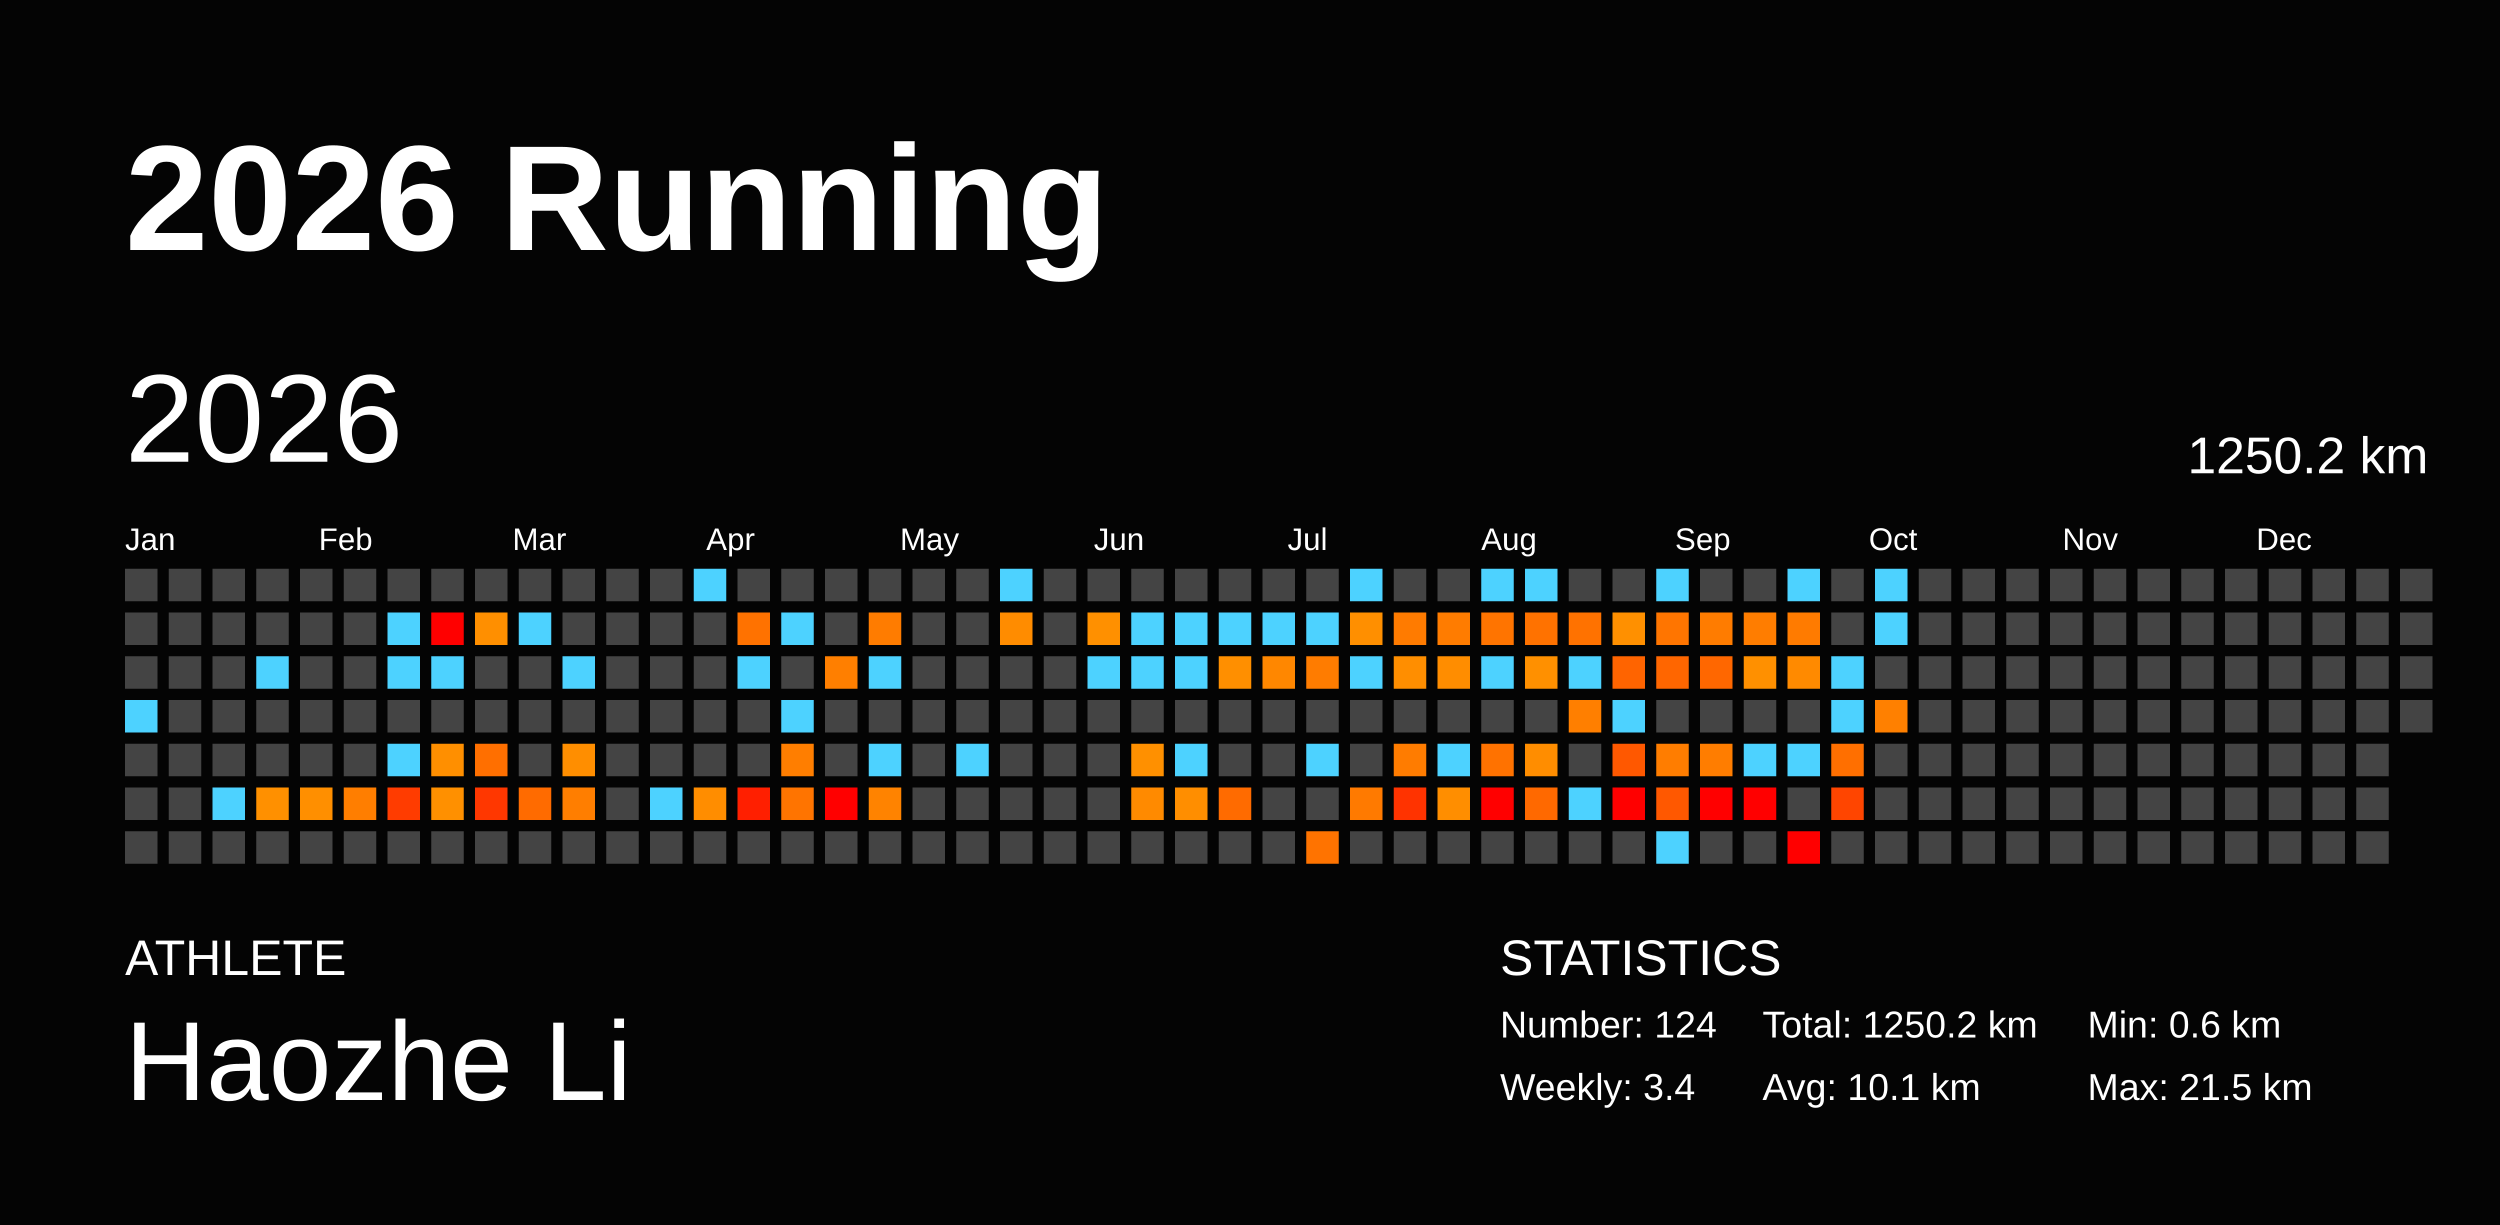
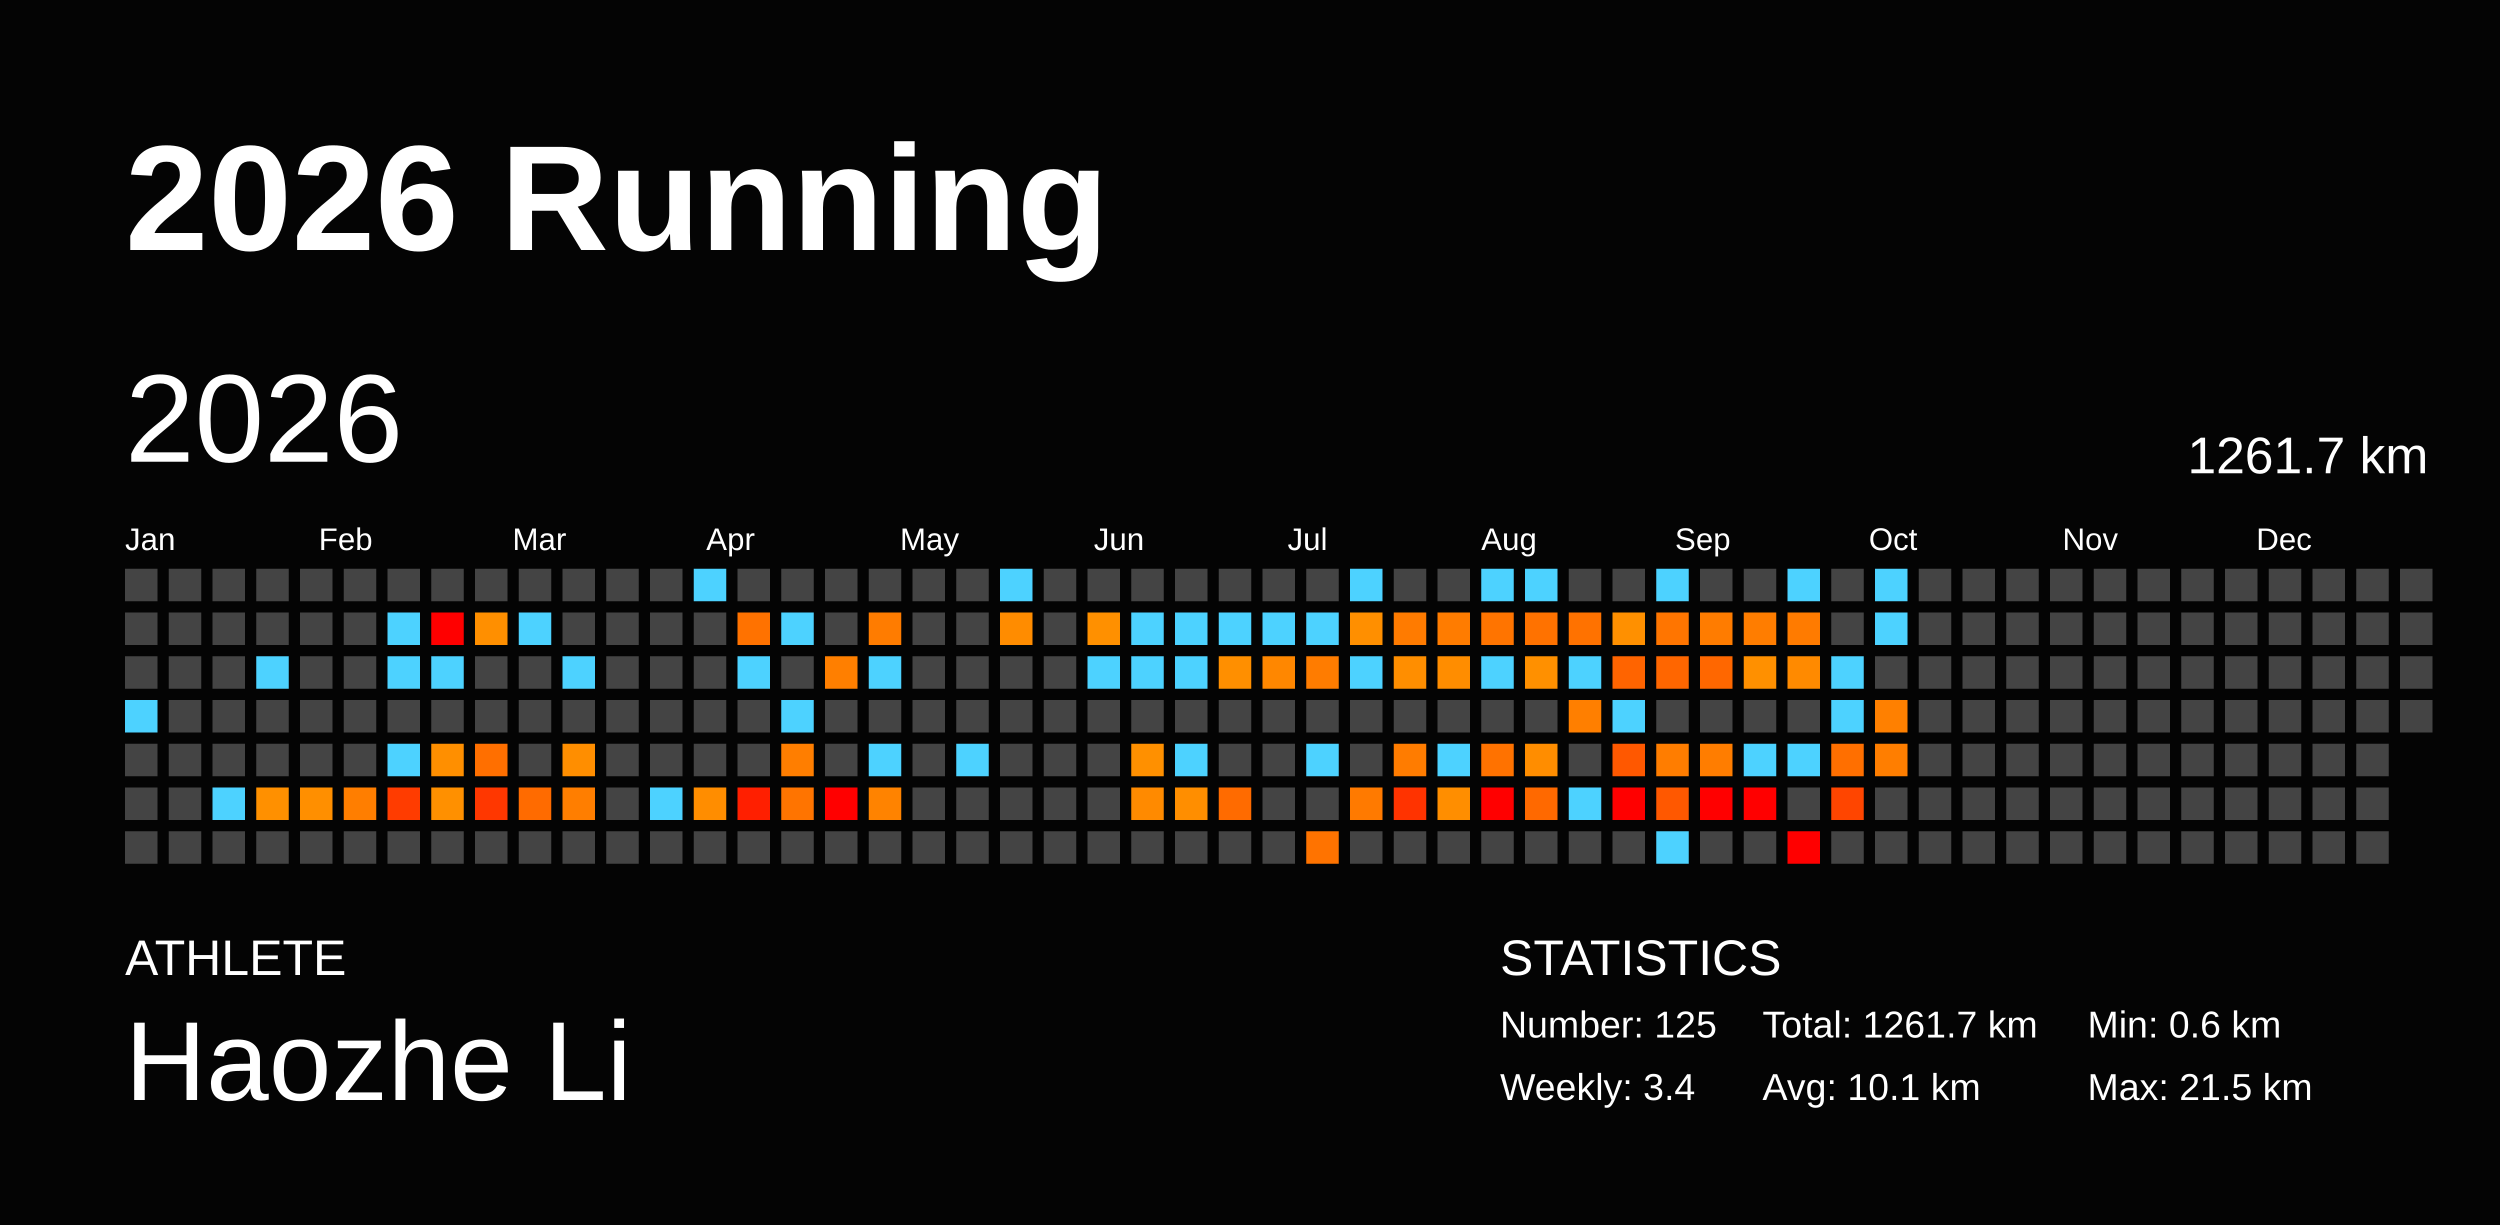
<svg xmlns="http://www.w3.org/2000/svg" baseProfile="full" height="98mm" version="1.1" viewBox="0,0,200,98" width="200mm">
  <defs />
  <rect fill="#040404" height="98" width="200" x="0" y="0" />
  <text fill="#FFFFFF" style="font-size:12px; font-family:Arial; font-weight:bold;" x="10" y="20">2026 Running</text>
  <text fill="#FFFFFF" style="font-size:4px; font-family:Arial" x="10" y="78">ATHLETE</text>
  <text fill="#FFFFFF" style="font-size:9px; font-family:Arial" x="10" y="88">Haozhe Li</text>
  <text fill="#FFFFFF" style="font-size:4px; font-family:Arial" x="120" y="78">STATISTICS</text>
-   <text fill="#FFFFFF" style="font-size:3px; font-family:Arial" x="120" y="83">Number: 124</text>
+   <text fill="#FFFFFF" style="font-size:3px; font-family:Arial" x="120" y="83">Number: 125</text>
  <text fill="#FFFFFF" style="font-size:3px; font-family:Arial" x="120" y="88">Weekly: 3.4</text>
-   <text fill="#FFFFFF" style="font-size:3px; font-family:Arial" x="141" y="83">Total: 1250.2 km</text>
+   <text fill="#FFFFFF" style="font-size:3px; font-family:Arial" x="141" y="83">Total: 1261.7 km</text>
  <text fill="#FFFFFF" style="font-size:3px; font-family:Arial" x="141" y="88">Avg: 10.1 km</text>
  <text fill="#FFFFFF" style="font-size:3px; font-family:Arial" x="167" y="83">Min: 0.6 km</text>
  <text fill="#FFFFFF" style="font-size:3px; font-family:Arial" x="167" y="88">Max: 21.5 km</text>
  <text dominant-baseline="hanging" fill="#FFFFFF" style="font-size:10.0px; font-family:Arial;" x="10" y="30">2026</text>
-   <text dominant-baseline="hanging" fill="#FFFFFF" style="font-size:4.125px; font-family:Arial;" x="175" y="35">1250.2 km</text>
+   <text dominant-baseline="hanging" fill="#FFFFFF" style="font-size:4.125px; font-family:Arial;" x="175" y="35">1261.7 km</text>
  <text fill="#FFFFFF" style="font-size:2.5px; font-family:Arial" x="10.0" y="44">Jan</text>
  <text fill="#FFFFFF" style="font-size:2.5px; font-family:Arial" x="25.5" y="44">Feb</text>
  <text fill="#FFFFFF" style="font-size:2.5px; font-family:Arial" x="41.0" y="44">Mar</text>
  <text fill="#FFFFFF" style="font-size:2.5px; font-family:Arial" x="56.5" y="44">Apr</text>
  <text fill="#FFFFFF" style="font-size:2.5px; font-family:Arial" x="72.0" y="44">May</text>
  <text fill="#FFFFFF" style="font-size:2.5px; font-family:Arial" x="87.5" y="44">Jun</text>
  <text fill="#FFFFFF" style="font-size:2.5px; font-family:Arial" x="103.0" y="44">Jul</text>
  <text fill="#FFFFFF" style="font-size:2.5px; font-family:Arial" x="118.5" y="44">Aug</text>
  <text fill="#FFFFFF" style="font-size:2.5px; font-family:Arial" x="134.0" y="44">Sep</text>
  <text fill="#FFFFFF" style="font-size:2.5px; font-family:Arial" x="149.5" y="44">Oct</text>
  <text fill="#FFFFFF" style="font-size:2.5px; font-family:Arial" x="165.0" y="44">Nov</text>
  <text fill="#FFFFFF" style="font-size:2.5px; font-family:Arial" x="180.5" y="44">Dec</text>
  <rect fill="#444444" height="2.6" width="2.6" x="10.0" y="45.5" />
  <rect fill="#444444" height="2.6" width="2.6" x="10.0" y="49.0" />
  <rect fill="#444444" height="2.6" width="2.6" x="10.0" y="52.5" />
  <rect fill="#4dd2ff" height="2.6" width="2.6" x="10.0" y="56.0" />
  <rect fill="#444444" height="2.6" width="2.6" x="10.0" y="59.5" />
  <rect fill="#444444" height="2.6" width="2.6" x="10.0" y="63.0" />
  <rect fill="#444444" height="2.6" width="2.6" x="10.0" y="66.5" />
  <rect fill="#444444" height="2.6" width="2.6" x="13.5" y="45.5" />
  <rect fill="#444444" height="2.6" width="2.6" x="13.5" y="49.0" />
  <rect fill="#444444" height="2.6" width="2.6" x="13.5" y="52.5" />
  <rect fill="#444444" height="2.6" width="2.6" x="13.5" y="56.0" />
  <rect fill="#444444" height="2.6" width="2.6" x="13.5" y="59.5" />
  <rect fill="#444444" height="2.6" width="2.6" x="13.5" y="63.0" />
  <rect fill="#444444" height="2.6" width="2.6" x="13.5" y="66.5" />
  <rect fill="#444444" height="2.6" width="2.6" x="17.0" y="45.5" />
  <rect fill="#444444" height="2.6" width="2.6" x="17.0" y="49.0" />
  <rect fill="#444444" height="2.6" width="2.6" x="17.0" y="52.5" />
  <rect fill="#444444" height="2.6" width="2.6" x="17.0" y="56.0" />
  <rect fill="#444444" height="2.6" width="2.6" x="17.0" y="59.5" />
  <rect fill="#4dd2ff" height="2.6" width="2.6" x="17.0" y="63.0" />
  <rect fill="#444444" height="2.6" width="2.6" x="17.0" y="66.5" />
  <rect fill="#444444" height="2.6" width="2.6" x="20.5" y="45.5" />
  <rect fill="#444444" height="2.6" width="2.6" x="20.5" y="49.0" />
  <rect fill="#4dd2ff" height="2.6" width="2.6" x="20.5" y="52.5" />
  <rect fill="#444444" height="2.6" width="2.6" x="20.5" y="56.0" />
  <rect fill="#444444" height="2.6" width="2.6" x="20.5" y="59.5" />
  <rect fill="#ff9000" height="2.6" width="2.6" x="20.5" y="63.0" />
  <rect fill="#444444" height="2.6" width="2.6" x="20.5" y="66.5" />
  <rect fill="#444444" height="2.6" width="2.6" x="24.0" y="45.5" />
  <rect fill="#444444" height="2.6" width="2.6" x="24.0" y="49.0" />
  <rect fill="#444444" height="2.6" width="2.6" x="24.0" y="52.5" />
  <rect fill="#444444" height="2.6" width="2.6" x="24.0" y="56.0" />
  <rect fill="#444444" height="2.6" width="2.6" x="24.0" y="59.5" />
  <rect fill="#ff8f00" height="2.6" width="2.6" x="24.0" y="63.0" />
  <rect fill="#444444" height="2.6" width="2.6" x="24.0" y="66.5" />
  <rect fill="#444444" height="2.6" width="2.6" x="27.5" y="45.5" />
  <rect fill="#444444" height="2.6" width="2.6" x="27.5" y="49.0" />
  <rect fill="#444444" height="2.6" width="2.6" x="27.5" y="52.5" />
  <rect fill="#444444" height="2.6" width="2.6" x="27.5" y="56.0" />
  <rect fill="#444444" height="2.6" width="2.6" x="27.5" y="59.5" />
  <rect fill="#ff7e00" height="2.6" width="2.6" x="27.5" y="63.0" />
  <rect fill="#444444" height="2.6" width="2.6" x="27.5" y="66.5" />
  <rect fill="#444444" height="2.6" width="2.6" x="31.0" y="45.5" />
  <rect fill="#4dd2ff" height="2.6" width="2.6" x="31.0" y="49.0" />
  <rect fill="#4dd2ff" height="2.6" width="2.6" x="31.0" y="52.5" />
  <rect fill="#444444" height="2.6" width="2.6" x="31.0" y="56.0" />
  <rect fill="#4dd2ff" height="2.6" width="2.6" x="31.0" y="59.5" />
  <rect fill="#ff3c00" height="2.6" width="2.6" x="31.0" y="63.0" />
  <rect fill="#444444" height="2.6" width="2.6" x="31.0" y="66.5" />
  <rect fill="#444444" height="2.6" width="2.6" x="34.5" y="45.5" />
  <rect fill="red" height="2.6" width="2.6" x="34.5" y="49.0" />
  <rect fill="#4dd2ff" height="2.6" width="2.6" x="34.5" y="52.5" />
  <rect fill="#444444" height="2.6" width="2.6" x="34.5" y="56.0" />
  <rect fill="#ff8f00" height="2.6" width="2.6" x="34.5" y="59.5" />
  <rect fill="#ff9000" height="2.6" width="2.6" x="34.5" y="63.0" />
  <rect fill="#444444" height="2.6" width="2.6" x="34.5" y="66.5" />
  <rect fill="#444444" height="2.6" width="2.6" x="38.0" y="45.5" />
  <rect fill="#ff8f00" height="2.6" width="2.6" x="38.0" y="49.0" />
  <rect fill="#444444" height="2.6" width="2.6" x="38.0" y="52.5" />
  <rect fill="#444444" height="2.6" width="2.6" x="38.0" y="56.0" />
  <rect fill="#ff6f00" height="2.6" width="2.6" x="38.0" y="59.5" />
  <rect fill="#ff3700" height="2.6" width="2.6" x="38.0" y="63.0" />
  <rect fill="#444444" height="2.6" width="2.6" x="38.0" y="66.5" />
  <rect fill="#444444" height="2.6" width="2.6" x="41.5" y="45.5" />
  <rect fill="#4dd2ff" height="2.6" width="2.6" x="41.5" y="49.0" />
  <rect fill="#444444" height="2.6" width="2.6" x="41.5" y="52.5" />
  <rect fill="#444444" height="2.6" width="2.6" x="41.5" y="56.0" />
  <rect fill="#444444" height="2.6" width="2.6" x="41.5" y="59.5" />
  <rect fill="#ff6b00" height="2.6" width="2.6" x="41.5" y="63.0" />
  <rect fill="#444444" height="2.6" width="2.6" x="41.5" y="66.5" />
  <rect fill="#444444" height="2.6" width="2.6" x="45.0" y="45.5" />
  <rect fill="#444444" height="2.6" width="2.6" x="45.0" y="49.0" />
  <rect fill="#4dd2ff" height="2.6" width="2.6" x="45.0" y="52.5" />
  <rect fill="#444444" height="2.6" width="2.6" x="45.0" y="56.0" />
  <rect fill="#ff8e00" height="2.6" width="2.6" x="45.0" y="59.5" />
  <rect fill="#ff7e00" height="2.6" width="2.6" x="45.0" y="63.0" />
  <rect fill="#444444" height="2.6" width="2.6" x="45.0" y="66.5" />
  <rect fill="#444444" height="2.6" width="2.6" x="48.5" y="45.5" />
  <rect fill="#444444" height="2.6" width="2.6" x="48.5" y="49.0" />
  <rect fill="#444444" height="2.6" width="2.6" x="48.5" y="52.5" />
  <rect fill="#444444" height="2.6" width="2.6" x="48.5" y="56.0" />
  <rect fill="#444444" height="2.6" width="2.6" x="48.5" y="59.5" />
  <rect fill="#444444" height="2.6" width="2.6" x="48.5" y="63.0" />
  <rect fill="#444444" height="2.6" width="2.6" x="48.5" y="66.5" />
  <rect fill="#444444" height="2.6" width="2.6" x="52.0" y="45.5" />
  <rect fill="#444444" height="2.6" width="2.6" x="52.0" y="49.0" />
  <rect fill="#444444" height="2.6" width="2.6" x="52.0" y="52.5" />
  <rect fill="#444444" height="2.6" width="2.6" x="52.0" y="56.0" />
  <rect fill="#444444" height="2.6" width="2.6" x="52.0" y="59.5" />
  <rect fill="#4dd2ff" height="2.6" width="2.6" x="52.0" y="63.0" />
  <rect fill="#444444" height="2.6" width="2.6" x="52.0" y="66.5" />
  <rect fill="#4dd2ff" height="2.6" width="2.6" x="55.5" y="45.5" />
  <rect fill="#444444" height="2.6" width="2.6" x="55.5" y="49.0" />
  <rect fill="#444444" height="2.6" width="2.6" x="55.5" y="52.5" />
  <rect fill="#444444" height="2.6" width="2.6" x="55.5" y="56.0" />
  <rect fill="#444444" height="2.6" width="2.6" x="55.5" y="59.5" />
  <rect fill="#ff8d00" height="2.6" width="2.6" x="55.5" y="63.0" />
  <rect fill="#444444" height="2.6" width="2.6" x="55.5" y="66.5" />
  <rect fill="#444444" height="2.6" width="2.6" x="59.0" y="45.5" />
  <rect fill="#ff7200" height="2.6" width="2.6" x="59.0" y="49.0" />
  <rect fill="#4dd2ff" height="2.6" width="2.6" x="59.0" y="52.5" />
  <rect fill="#444444" height="2.6" width="2.6" x="59.0" y="56.0" />
  <rect fill="#444444" height="2.6" width="2.6" x="59.0" y="59.5" />
  <rect fill="#ff1f00" height="2.6" width="2.6" x="59.0" y="63.0" />
  <rect fill="#444444" height="2.6" width="2.6" x="59.0" y="66.5" />
  <rect fill="#444444" height="2.6" width="2.6" x="62.5" y="45.5" />
  <rect fill="#4dd2ff" height="2.6" width="2.6" x="62.5" y="49.0" />
  <rect fill="#444444" height="2.6" width="2.6" x="62.5" y="52.5" />
  <rect fill="#4dd2ff" height="2.6" width="2.6" x="62.5" y="56.0" />
  <rect fill="#ff7e00" height="2.6" width="2.6" x="62.5" y="59.5" />
  <rect fill="#ff7400" height="2.6" width="2.6" x="62.5" y="63.0" />
  <rect fill="#444444" height="2.6" width="2.6" x="62.5" y="66.5" />
  <rect fill="#444444" height="2.6" width="2.6" x="66.0" y="45.5" />
  <rect fill="#444444" height="2.6" width="2.6" x="66.0" y="49.0" />
  <rect fill="#ff7f00" height="2.6" width="2.6" x="66.0" y="52.5" />
  <rect fill="#444444" height="2.6" width="2.6" x="66.0" y="56.0" />
  <rect fill="#444444" height="2.6" width="2.6" x="66.0" y="59.5" />
  <rect fill="red" height="2.6" width="2.6" x="66.0" y="63.0" />
  <rect fill="#444444" height="2.6" width="2.6" x="66.0" y="66.5" />
  <rect fill="#444444" height="2.6" width="2.6" x="69.5" y="45.5" />
  <rect fill="#ff7c00" height="2.6" width="2.6" x="69.5" y="49.0" />
  <rect fill="#4dd2ff" height="2.6" width="2.6" x="69.5" y="52.5" />
  <rect fill="#444444" height="2.6" width="2.6" x="69.5" y="56.0" />
  <rect fill="#4dd2ff" height="2.6" width="2.6" x="69.5" y="59.5" />
  <rect fill="#ff8300" height="2.6" width="2.6" x="69.5" y="63.0" />
  <rect fill="#444444" height="2.6" width="2.6" x="69.5" y="66.5" />
  <rect fill="#444444" height="2.6" width="2.6" x="73.0" y="45.5" />
  <rect fill="#444444" height="2.6" width="2.6" x="73.0" y="49.0" />
  <rect fill="#444444" height="2.6" width="2.6" x="73.0" y="52.5" />
  <rect fill="#444444" height="2.6" width="2.6" x="73.0" y="56.0" />
  <rect fill="#444444" height="2.6" width="2.6" x="73.0" y="59.5" />
  <rect fill="#444444" height="2.6" width="2.6" x="73.0" y="63.0" />
  <rect fill="#444444" height="2.6" width="2.6" x="73.0" y="66.5" />
  <rect fill="#444444" height="2.6" width="2.6" x="76.5" y="45.5" />
  <rect fill="#444444" height="2.6" width="2.6" x="76.5" y="49.0" />
  <rect fill="#444444" height="2.6" width="2.6" x="76.5" y="52.5" />
  <rect fill="#444444" height="2.6" width="2.6" x="76.5" y="56.0" />
  <rect fill="#4dd2ff" height="2.6" width="2.6" x="76.5" y="59.5" />
  <rect fill="#444444" height="2.6" width="2.6" x="76.5" y="63.0" />
  <rect fill="#444444" height="2.6" width="2.6" x="76.5" y="66.5" />
  <rect fill="#4dd2ff" height="2.6" width="2.6" x="80.0" y="45.5" />
  <rect fill="#ff8c00" height="2.6" width="2.6" x="80.0" y="49.0" />
  <rect fill="#444444" height="2.6" width="2.6" x="80.0" y="52.5" />
  <rect fill="#444444" height="2.6" width="2.6" x="80.0" y="56.0" />
  <rect fill="#444444" height="2.6" width="2.6" x="80.0" y="59.5" />
  <rect fill="#444444" height="2.6" width="2.6" x="80.0" y="63.0" />
  <rect fill="#444444" height="2.6" width="2.6" x="80.0" y="66.5" />
  <rect fill="#444444" height="2.6" width="2.6" x="83.5" y="45.5" />
  <rect fill="#444444" height="2.6" width="2.6" x="83.5" y="49.0" />
  <rect fill="#444444" height="2.6" width="2.6" x="83.5" y="52.5" />
  <rect fill="#444444" height="2.6" width="2.6" x="83.5" y="56.0" />
  <rect fill="#444444" height="2.6" width="2.6" x="83.5" y="59.5" />
  <rect fill="#444444" height="2.6" width="2.6" x="83.5" y="63.0" />
  <rect fill="#444444" height="2.6" width="2.6" x="83.5" y="66.5" />
  <rect fill="#444444" height="2.6" width="2.6" x="87.0" y="45.5" />
  <rect fill="#ff9000" height="2.6" width="2.6" x="87.0" y="49.0" />
  <rect fill="#4dd2ff" height="2.6" width="2.6" x="87.0" y="52.5" />
  <rect fill="#444444" height="2.6" width="2.6" x="87.0" y="56.0" />
  <rect fill="#444444" height="2.6" width="2.6" x="87.0" y="59.5" />
  <rect fill="#444444" height="2.6" width="2.6" x="87.0" y="63.0" />
  <rect fill="#444444" height="2.6" width="2.6" x="87.0" y="66.5" />
  <rect fill="#444444" height="2.6" width="2.6" x="90.5" y="45.5" />
  <rect fill="#4dd2ff" height="2.6" width="2.6" x="90.5" y="49.0" />
  <rect fill="#4dd2ff" height="2.6" width="2.6" x="90.5" y="52.5" />
  <rect fill="#444444" height="2.6" width="2.6" x="90.5" y="56.0" />
  <rect fill="#ff9000" height="2.6" width="2.6" x="90.5" y="59.5" />
  <rect fill="#ff8a00" height="2.6" width="2.6" x="90.5" y="63.0" />
  <rect fill="#444444" height="2.6" width="2.6" x="90.5" y="66.5" />
  <rect fill="#444444" height="2.6" width="2.6" x="94.0" y="45.5" />
  <rect fill="#4dd2ff" height="2.6" width="2.6" x="94.0" y="49.0" />
  <rect fill="#4dd2ff" height="2.6" width="2.6" x="94.0" y="52.5" />
  <rect fill="#444444" height="2.6" width="2.6" x="94.0" y="56.0" />
  <rect fill="#4dd2ff" height="2.6" width="2.6" x="94.0" y="59.5" />
  <rect fill="#ff8e00" height="2.6" width="2.6" x="94.0" y="63.0" />
  <rect fill="#444444" height="2.6" width="2.6" x="94.0" y="66.5" />
  <rect fill="#444444" height="2.6" width="2.6" x="97.5" y="45.5" />
  <rect fill="#4dd2ff" height="2.6" width="2.6" x="97.5" y="49.0" />
  <rect fill="#ff8f00" height="2.6" width="2.6" x="97.5" y="52.5" />
  <rect fill="#444444" height="2.6" width="2.6" x="97.5" y="56.0" />
  <rect fill="#444444" height="2.6" width="2.6" x="97.5" y="59.5" />
  <rect fill="#ff6b00" height="2.6" width="2.6" x="97.5" y="63.0" />
  <rect fill="#444444" height="2.6" width="2.6" x="97.5" y="66.5" />
  <rect fill="#444444" height="2.6" width="2.6" x="101.0" y="45.5" />
  <rect fill="#4dd2ff" height="2.6" width="2.6" x="101.0" y="49.0" />
  <rect fill="#ff8700" height="2.6" width="2.6" x="101.0" y="52.5" />
  <rect fill="#444444" height="2.6" width="2.6" x="101.0" y="56.0" />
  <rect fill="#444444" height="2.6" width="2.6" x="101.0" y="59.5" />
  <rect fill="#444444" height="2.6" width="2.6" x="101.0" y="63.0" />
  <rect fill="#444444" height="2.6" width="2.6" x="101.0" y="66.5" />
  <rect fill="#444444" height="2.6" width="2.6" x="104.5" y="45.5" />
  <rect fill="#4dd2ff" height="2.6" width="2.6" x="104.5" y="49.0" />
  <rect fill="#ff7c00" height="2.6" width="2.6" x="104.5" y="52.5" />
  <rect fill="#444444" height="2.6" width="2.6" x="104.5" y="56.0" />
  <rect fill="#4dd2ff" height="2.6" width="2.6" x="104.5" y="59.5" />
  <rect fill="#444444" height="2.6" width="2.6" x="104.5" y="63.0" />
  <rect fill="#ff7300" height="2.6" width="2.6" x="104.5" y="66.5" />
  <rect fill="#4dd2ff" height="2.6" width="2.6" x="108.0" y="45.5" />
  <rect fill="#ff8f00" height="2.6" width="2.6" x="108.0" y="49.0" />
  <rect fill="#4dd2ff" height="2.6" width="2.6" x="108.0" y="52.5" />
  <rect fill="#444444" height="2.6" width="2.6" x="108.0" y="56.0" />
  <rect fill="#444444" height="2.6" width="2.6" x="108.0" y="59.5" />
  <rect fill="#ff7a00" height="2.6" width="2.6" x="108.0" y="63.0" />
  <rect fill="#444444" height="2.6" width="2.6" x="108.0" y="66.5" />
  <rect fill="#444444" height="2.6" width="2.6" x="111.5" y="45.5" />
  <rect fill="#ff7b00" height="2.6" width="2.6" x="111.5" y="49.0" />
  <rect fill="#ff8e00" height="2.6" width="2.6" x="111.5" y="52.5" />
  <rect fill="#444444" height="2.6" width="2.6" x="111.5" y="56.0" />
  <rect fill="#ff7c00" height="2.6" width="2.6" x="111.5" y="59.5" />
  <rect fill="#ff3300" height="2.6" width="2.6" x="111.5" y="63.0" />
  <rect fill="#444444" height="2.6" width="2.6" x="111.5" y="66.5" />
  <rect fill="#444444" height="2.6" width="2.6" x="115.0" y="45.5" />
  <rect fill="#ff7c00" height="2.6" width="2.6" x="115.0" y="49.0" />
  <rect fill="#ff8d00" height="2.6" width="2.6" x="115.0" y="52.5" />
  <rect fill="#444444" height="2.6" width="2.6" x="115.0" y="56.0" />
  <rect fill="#4dd2ff" height="2.6" width="2.6" x="115.0" y="59.5" />
  <rect fill="#ff8e00" height="2.6" width="2.6" x="115.0" y="63.0" />
  <rect fill="#444444" height="2.6" width="2.6" x="115.0" y="66.5" />
  <rect fill="#4dd2ff" height="2.6" width="2.6" x="118.5" y="45.5" />
  <rect fill="#ff7400" height="2.6" width="2.6" x="118.5" y="49.0" />
  <rect fill="#4dd2ff" height="2.6" width="2.6" x="118.5" y="52.5" />
  <rect fill="#444444" height="2.6" width="2.6" x="118.5" y="56.0" />
  <rect fill="#ff7200" height="2.6" width="2.6" x="118.5" y="59.5" />
  <rect fill="red" height="2.6" width="2.6" x="118.5" y="63.0" />
  <rect fill="#444444" height="2.6" width="2.6" x="118.5" y="66.5" />
  <rect fill="#4dd2ff" height="2.6" width="2.6" x="122.0" y="45.5" />
  <rect fill="#ff7200" height="2.6" width="2.6" x="122.0" y="49.0" />
  <rect fill="#ff9000" height="2.6" width="2.6" x="122.0" y="52.5" />
  <rect fill="#444444" height="2.6" width="2.6" x="122.0" y="56.0" />
  <rect fill="#ff8d00" height="2.6" width="2.6" x="122.0" y="59.5" />
  <rect fill="#ff6900" height="2.6" width="2.6" x="122.0" y="63.0" />
  <rect fill="#444444" height="2.6" width="2.6" x="122.0" y="66.5" />
  <rect fill="#444444" height="2.6" width="2.6" x="125.5" y="45.5" />
  <rect fill="#ff7200" height="2.6" width="2.6" x="125.5" y="49.0" />
  <rect fill="#4dd2ff" height="2.6" width="2.6" x="125.5" y="52.5" />
  <rect fill="#ff7f00" height="2.6" width="2.6" x="125.5" y="56.0" />
  <rect fill="#444444" height="2.6" width="2.6" x="125.5" y="59.5" />
  <rect fill="#4dd2ff" height="2.6" width="2.6" x="125.5" y="63.0" />
  <rect fill="#444444" height="2.6" width="2.6" x="125.5" y="66.5" />
  <rect fill="#444444" height="2.6" width="2.6" x="129.0" y="45.5" />
  <rect fill="#ff9000" height="2.6" width="2.6" x="129.0" y="49.0" />
  <rect fill="#ff6400" height="2.6" width="2.6" x="129.0" y="52.5" />
  <rect fill="#4dd2ff" height="2.6" width="2.6" x="129.0" y="56.0" />
  <rect fill="#ff5800" height="2.6" width="2.6" x="129.0" y="59.5" />
  <rect fill="red" height="2.6" width="2.6" x="129.0" y="63.0" />
  <rect fill="#444444" height="2.6" width="2.6" x="129.0" y="66.5" />
  <rect fill="#4dd2ff" height="2.6" width="2.6" x="132.5" y="45.5" />
  <rect fill="#ff7500" height="2.6" width="2.6" x="132.5" y="49.0" />
  <rect fill="#ff6600" height="2.6" width="2.6" x="132.5" y="52.5" />
  <rect fill="#444444" height="2.6" width="2.6" x="132.5" y="56.0" />
  <rect fill="#ff7d00" height="2.6" width="2.6" x="132.5" y="59.5" />
  <rect fill="#ff5800" height="2.6" width="2.6" x="132.5" y="63.0" />
  <rect fill="#4dd2ff" height="2.6" width="2.6" x="132.5" y="66.5" />
  <rect fill="#444444" height="2.6" width="2.6" x="136.0" y="45.5" />
  <rect fill="#ff7c00" height="2.6" width="2.6" x="136.0" y="49.0" />
  <rect fill="#ff6700" height="2.6" width="2.6" x="136.0" y="52.5" />
  <rect fill="#444444" height="2.6" width="2.6" x="136.0" y="56.0" />
  <rect fill="#ff7d00" height="2.6" width="2.6" x="136.0" y="59.5" />
  <rect fill="red" height="2.6" width="2.6" x="136.0" y="63.0" />
  <rect fill="#444444" height="2.6" width="2.6" x="136.0" y="66.5" />
  <rect fill="#444444" height="2.6" width="2.6" x="139.5" y="45.5" />
  <rect fill="#ff7d00" height="2.6" width="2.6" x="139.5" y="49.0" />
  <rect fill="#ff9000" height="2.6" width="2.6" x="139.5" y="52.5" />
  <rect fill="#444444" height="2.6" width="2.6" x="139.5" y="56.0" />
  <rect fill="#4dd2ff" height="2.6" width="2.6" x="139.5" y="59.5" />
  <rect fill="red" height="2.6" width="2.6" x="139.5" y="63.0" />
  <rect fill="#444444" height="2.6" width="2.6" x="139.5" y="66.5" />
  <rect fill="#4dd2ff" height="2.6" width="2.6" x="143.0" y="45.5" />
  <rect fill="#ff7b00" height="2.6" width="2.6" x="143.0" y="49.0" />
  <rect fill="#ff8a00" height="2.6" width="2.6" x="143.0" y="52.5" />
  <rect fill="#444444" height="2.6" width="2.6" x="143.0" y="56.0" />
  <rect fill="#4dd2ff" height="2.6" width="2.6" x="143.0" y="59.5" />
  <rect fill="#444444" height="2.6" width="2.6" x="143.0" y="63.0" />
  <rect fill="red" height="2.6" width="2.6" x="143.0" y="66.5" />
  <rect fill="#444444" height="2.6" width="2.6" x="146.5" y="45.5" />
  <rect fill="#444444" height="2.6" width="2.6" x="146.5" y="49.0" />
  <rect fill="#4dd2ff" height="2.6" width="2.6" x="146.5" y="52.5" />
  <rect fill="#4dd2ff" height="2.6" width="2.6" x="146.5" y="56.0" />
  <rect fill="#ff6f00" height="2.6" width="2.6" x="146.5" y="59.5" />
  <rect fill="#ff4500" height="2.6" width="2.6" x="146.5" y="63.0" />
  <rect fill="#444444" height="2.6" width="2.6" x="146.5" y="66.5" />
  <rect fill="#4dd2ff" height="2.6" width="2.6" x="150.0" y="45.5" />
  <rect fill="#4dd2ff" height="2.6" width="2.6" x="150.0" y="49.0" />
  <rect fill="#444444" height="2.6" width="2.6" x="150.0" y="52.5" />
  <rect fill="#ff8000" height="2.6" width="2.6" x="150.0" y="56.0" />
-   <rect fill="#444444" height="2.6" width="2.6" x="150.0" y="59.5" />
+   <rect fill="#ff7e00" height="2.6" width="2.6" x="150.0" y="59.5" />
  <rect fill="#444444" height="2.6" width="2.6" x="150.0" y="63.0" />
  <rect fill="#444444" height="2.6" width="2.6" x="150.0" y="66.5" />
  <rect fill="#444444" height="2.6" width="2.6" x="153.5" y="45.5" />
  <rect fill="#444444" height="2.6" width="2.6" x="153.5" y="49.0" />
  <rect fill="#444444" height="2.6" width="2.6" x="153.5" y="52.5" />
  <rect fill="#444444" height="2.6" width="2.6" x="153.5" y="56.0" />
  <rect fill="#444444" height="2.6" width="2.6" x="153.5" y="59.5" />
  <rect fill="#444444" height="2.6" width="2.6" x="153.5" y="63.0" />
  <rect fill="#444444" height="2.6" width="2.6" x="153.5" y="66.5" />
  <rect fill="#444444" height="2.6" width="2.6" x="157.0" y="45.5" />
  <rect fill="#444444" height="2.6" width="2.6" x="157.0" y="49.0" />
  <rect fill="#444444" height="2.6" width="2.6" x="157.0" y="52.5" />
  <rect fill="#444444" height="2.6" width="2.6" x="157.0" y="56.0" />
  <rect fill="#444444" height="2.6" width="2.6" x="157.0" y="59.5" />
  <rect fill="#444444" height="2.6" width="2.6" x="157.0" y="63.0" />
  <rect fill="#444444" height="2.6" width="2.6" x="157.0" y="66.5" />
  <rect fill="#444444" height="2.6" width="2.6" x="160.5" y="45.5" />
  <rect fill="#444444" height="2.6" width="2.6" x="160.5" y="49.0" />
  <rect fill="#444444" height="2.6" width="2.6" x="160.5" y="52.5" />
  <rect fill="#444444" height="2.6" width="2.6" x="160.5" y="56.0" />
  <rect fill="#444444" height="2.6" width="2.6" x="160.5" y="59.5" />
  <rect fill="#444444" height="2.6" width="2.6" x="160.5" y="63.0" />
  <rect fill="#444444" height="2.6" width="2.6" x="160.5" y="66.5" />
  <rect fill="#444444" height="2.6" width="2.6" x="164.0" y="45.5" />
  <rect fill="#444444" height="2.6" width="2.6" x="164.0" y="49.0" />
  <rect fill="#444444" height="2.6" width="2.6" x="164.0" y="52.5" />
  <rect fill="#444444" height="2.6" width="2.6" x="164.0" y="56.0" />
  <rect fill="#444444" height="2.6" width="2.6" x="164.0" y="59.5" />
  <rect fill="#444444" height="2.6" width="2.6" x="164.0" y="63.0" />
  <rect fill="#444444" height="2.6" width="2.6" x="164.0" y="66.5" />
  <rect fill="#444444" height="2.6" width="2.6" x="167.5" y="45.5" />
  <rect fill="#444444" height="2.6" width="2.6" x="167.5" y="49.0" />
  <rect fill="#444444" height="2.6" width="2.6" x="167.5" y="52.5" />
  <rect fill="#444444" height="2.6" width="2.6" x="167.5" y="56.0" />
  <rect fill="#444444" height="2.6" width="2.6" x="167.5" y="59.5" />
  <rect fill="#444444" height="2.6" width="2.6" x="167.5" y="63.0" />
  <rect fill="#444444" height="2.6" width="2.6" x="167.5" y="66.5" />
  <rect fill="#444444" height="2.6" width="2.6" x="171.0" y="45.5" />
  <rect fill="#444444" height="2.6" width="2.6" x="171.0" y="49.0" />
  <rect fill="#444444" height="2.6" width="2.6" x="171.0" y="52.5" />
  <rect fill="#444444" height="2.6" width="2.6" x="171.0" y="56.0" />
  <rect fill="#444444" height="2.6" width="2.6" x="171.0" y="59.5" />
  <rect fill="#444444" height="2.6" width="2.6" x="171.0" y="63.0" />
  <rect fill="#444444" height="2.6" width="2.6" x="171.0" y="66.5" />
  <rect fill="#444444" height="2.6" width="2.6" x="174.5" y="45.5" />
  <rect fill="#444444" height="2.6" width="2.6" x="174.5" y="49.0" />
  <rect fill="#444444" height="2.6" width="2.6" x="174.5" y="52.5" />
  <rect fill="#444444" height="2.6" width="2.6" x="174.5" y="56.0" />
  <rect fill="#444444" height="2.6" width="2.6" x="174.5" y="59.5" />
  <rect fill="#444444" height="2.6" width="2.6" x="174.5" y="63.0" />
  <rect fill="#444444" height="2.6" width="2.6" x="174.5" y="66.5" />
  <rect fill="#444444" height="2.6" width="2.6" x="178.0" y="45.5" />
  <rect fill="#444444" height="2.6" width="2.6" x="178.0" y="49.0" />
  <rect fill="#444444" height="2.6" width="2.6" x="178.0" y="52.5" />
  <rect fill="#444444" height="2.6" width="2.6" x="178.0" y="56.0" />
  <rect fill="#444444" height="2.6" width="2.6" x="178.0" y="59.5" />
  <rect fill="#444444" height="2.6" width="2.6" x="178.0" y="63.0" />
  <rect fill="#444444" height="2.6" width="2.6" x="178.0" y="66.5" />
  <rect fill="#444444" height="2.6" width="2.6" x="181.5" y="45.5" />
  <rect fill="#444444" height="2.6" width="2.6" x="181.5" y="49.0" />
  <rect fill="#444444" height="2.6" width="2.6" x="181.5" y="52.5" />
  <rect fill="#444444" height="2.6" width="2.6" x="181.5" y="56.0" />
  <rect fill="#444444" height="2.6" width="2.6" x="181.5" y="59.5" />
  <rect fill="#444444" height="2.6" width="2.6" x="181.5" y="63.0" />
  <rect fill="#444444" height="2.6" width="2.6" x="181.5" y="66.5" />
  <rect fill="#444444" height="2.6" width="2.6" x="185.0" y="45.5" />
  <rect fill="#444444" height="2.6" width="2.6" x="185.0" y="49.0" />
  <rect fill="#444444" height="2.6" width="2.6" x="185.0" y="52.5" />
  <rect fill="#444444" height="2.6" width="2.6" x="185.0" y="56.0" />
  <rect fill="#444444" height="2.6" width="2.6" x="185.0" y="59.5" />
  <rect fill="#444444" height="2.6" width="2.6" x="185.0" y="63.0" />
  <rect fill="#444444" height="2.6" width="2.6" x="185.0" y="66.5" />
  <rect fill="#444444" height="2.6" width="2.6" x="188.5" y="45.5" />
  <rect fill="#444444" height="2.6" width="2.6" x="188.5" y="49.0" />
  <rect fill="#444444" height="2.6" width="2.6" x="188.5" y="52.5" />
  <rect fill="#444444" height="2.6" width="2.6" x="188.5" y="56.0" />
  <rect fill="#444444" height="2.6" width="2.6" x="188.5" y="59.5" />
  <rect fill="#444444" height="2.6" width="2.6" x="188.5" y="63.0" />
  <rect fill="#444444" height="2.6" width="2.6" x="188.5" y="66.5" />
  <rect fill="#444444" height="2.6" width="2.6" x="192.0" y="45.5" />
  <rect fill="#444444" height="2.6" width="2.6" x="192.0" y="49.0" />
  <rect fill="#444444" height="2.6" width="2.6" x="192.0" y="52.5" />
  <rect fill="#444444" height="2.6" width="2.6" x="192.0" y="56.0" />
</svg>
